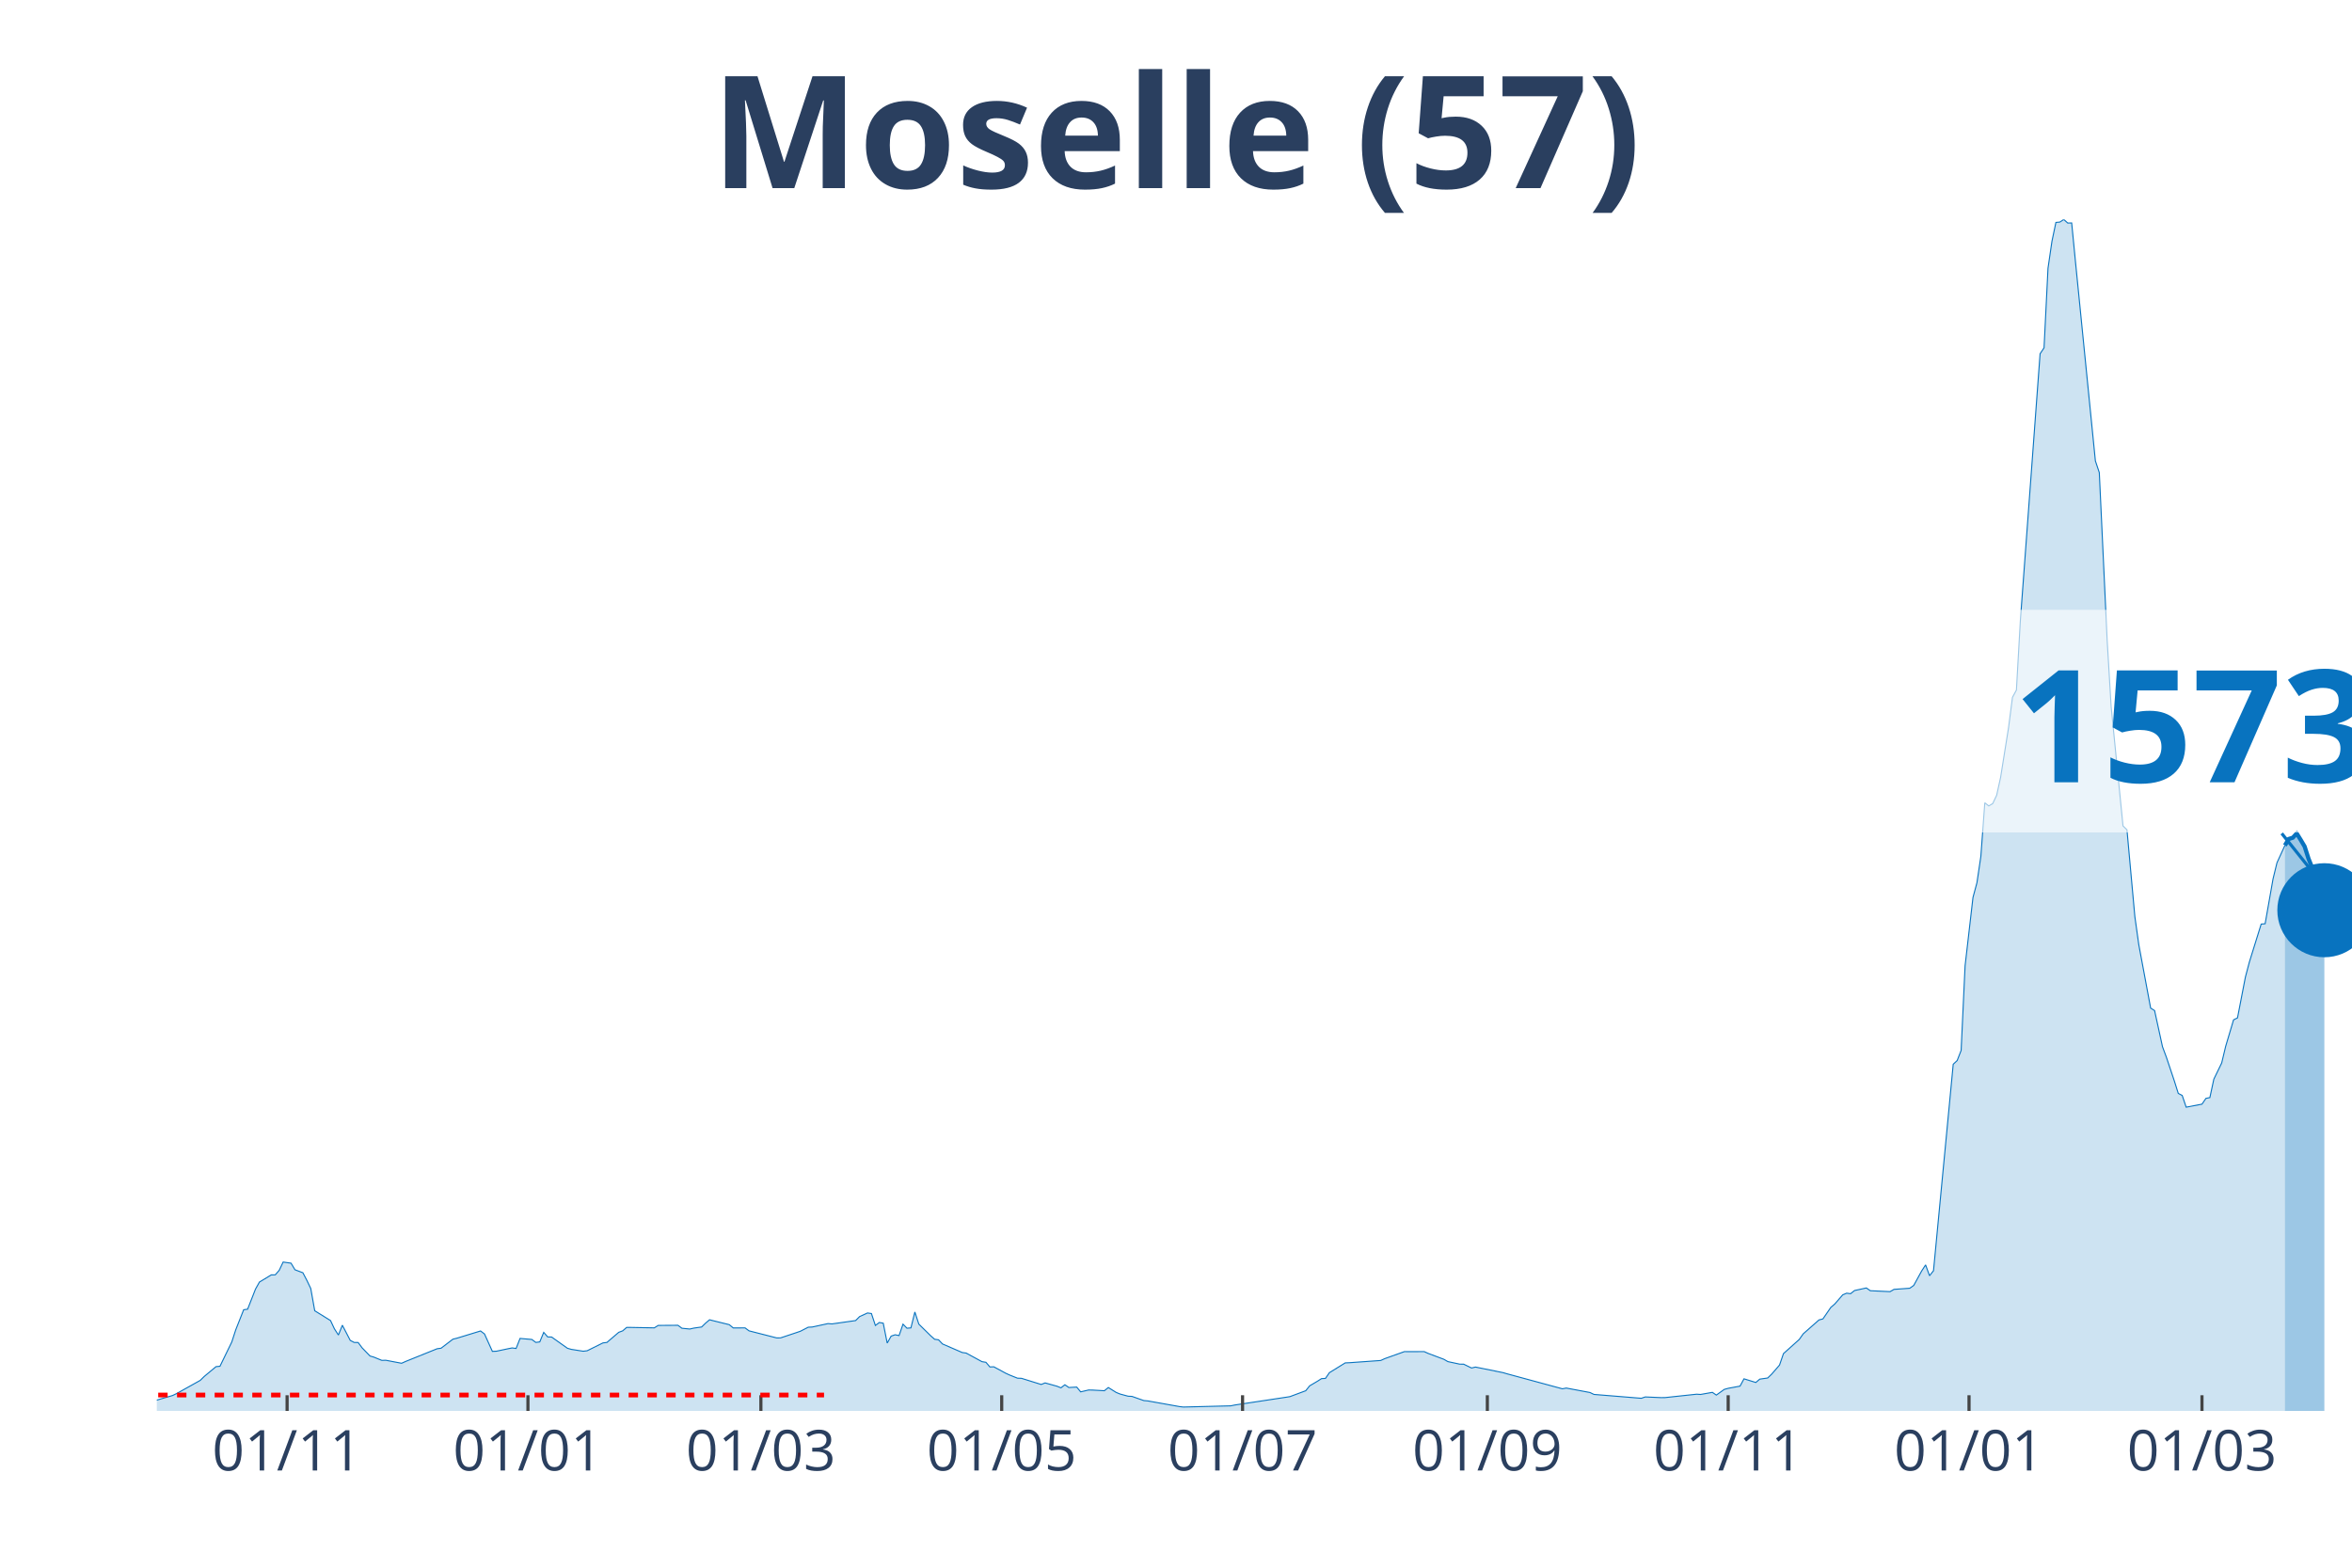
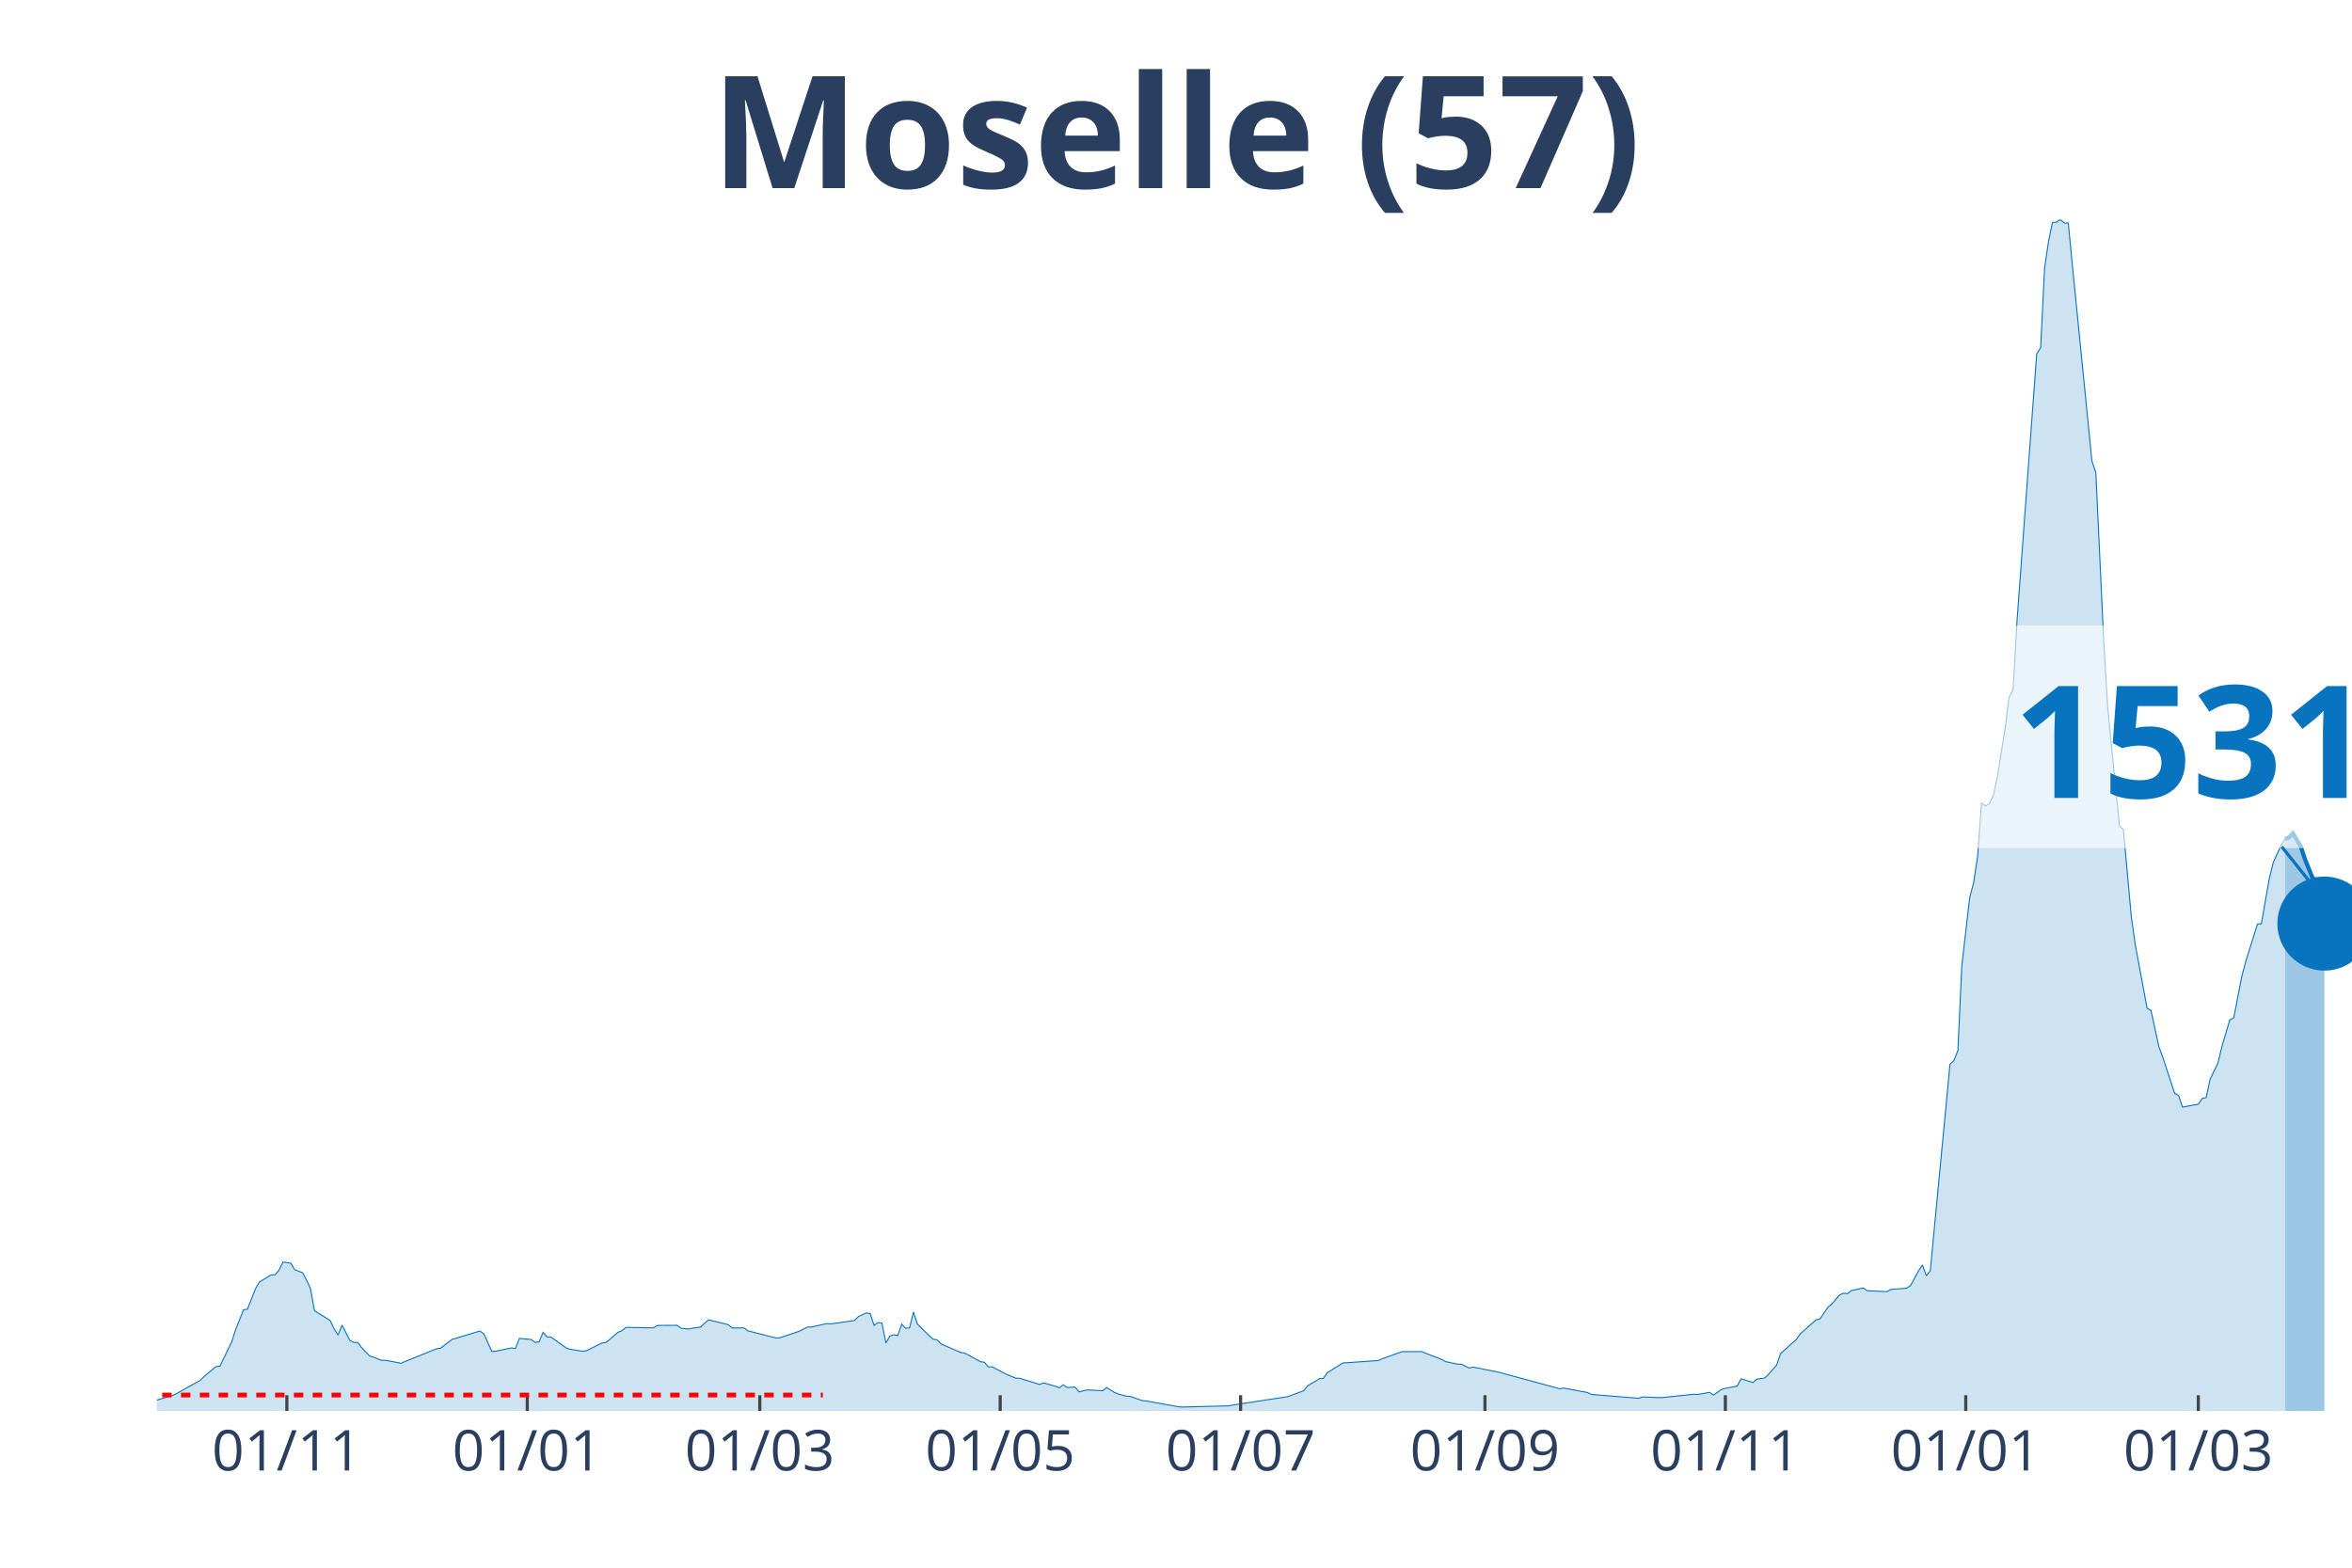
<svg xmlns="http://www.w3.org/2000/svg" class="main-svg" width="1125" height="750" style="" viewBox="0 0 750 500">
  <rect x="0" y="0" width="750" height="500" style="fill: rgb(0, 0, 0); fill-opacity: 0;" />
-   <defs id="defs-2f8391">
+   <defs id="defs-9ec517">
    <g class="clips">
-       <clipPath id="clip2f8391xyplot" class="plotclip">
+       <clipPath id="clip9ec517xyplot" class="plotclip">
        <rect width="700" height="380" />
      </clipPath>
-       <clipPath class="axesclip" id="clip2f8391x">
+       <clipPath class="axesclip" id="clip9ec517x">
        <rect x="50" y="0" width="700" height="500" />
      </clipPath>
-       <clipPath class="axesclip" id="clip2f8391y">
+       <clipPath class="axesclip" id="clip9ec517y">
        <rect x="0" y="70" width="750" height="380" />
      </clipPath>
-       <clipPath class="axesclip" id="clip2f8391xy">
+       <clipPath class="axesclip" id="clip9ec517xy">
        <rect x="50" y="70" width="700" height="380" />
      </clipPath>
    </g>
    <g class="gradients" />
  </defs>
  <g class="bglayer">
    <rect class="bg" x="50" y="70" width="700" height="380" style="fill: rgb(0, 0, 0); fill-opacity: 0; stroke-width: 0;" />
  </g>
  <g class="layer-below">
    <g class="imagelayer" />
    <g class="shapelayer" />
  </g>
  <g class="cartesianlayer">
    <g class="subplot xy">
      <g class="layer-subplot">
        <g class="shapelayer" />
        <g class="imagelayer" />
      </g>
      <g class="gridlayer">
        <g class="x">
-           <path class="xgrid crisp" transform="translate(91.55,0)" d="M0,70v380" style="stroke: rgb(255, 255, 255); stroke-opacity: 1; stroke-width: 1px;" />
-           <path class="xgrid crisp" transform="translate(168.35,0)" d="M0,70v380" style="stroke: rgb(255, 255, 255); stroke-opacity: 1; stroke-width: 1px;" />
-           <path class="xgrid crisp" transform="translate(242.63,0)" d="M0,70v380" style="stroke: rgb(255, 255, 255); stroke-opacity: 1; stroke-width: 1px;" />
-           <path class="xgrid crisp" transform="translate(319.42,0)" d="M0,70v380" style="stroke: rgb(255, 255, 255); stroke-opacity: 1; stroke-width: 1px;" />
-           <path class="xgrid crisp" transform="translate(396.22,0)" d="M0,70v380" style="stroke: rgb(255, 255, 255); stroke-opacity: 1; stroke-width: 1px;" />
-           <path class="xgrid crisp" transform="translate(474.28,0)" d="M0,70v380" style="stroke: rgb(255, 255, 255); stroke-opacity: 1; stroke-width: 1px;" />
-           <path class="xgrid crisp" transform="translate(551.08,0)" d="M0,70v380" style="stroke: rgb(255, 255, 255); stroke-opacity: 1; stroke-width: 1px;" />
-           <path class="xgrid crisp" transform="translate(627.88,0)" d="M0,70v380" style="stroke: rgb(255, 255, 255); stroke-opacity: 1; stroke-width: 1px;" />
-           <path class="xgrid crisp" transform="translate(702.16,0)" d="M0,70v380" style="stroke: rgb(255, 255, 255); stroke-opacity: 1; stroke-width: 1px;" />
+           <path class="xgrid crisp" transform="translate(91.47,0)" d="M0,70v380" style="stroke: rgb(255, 255, 255); stroke-opacity: 1; stroke-width: 1px;" />
+           <path class="xgrid crisp" transform="translate(168.13,0)" d="M0,70v380" style="stroke: rgb(255, 255, 255); stroke-opacity: 1; stroke-width: 1px;" />
+           <path class="xgrid crisp" transform="translate(242.28,0)" d="M0,70v380" style="stroke: rgb(255, 255, 255); stroke-opacity: 1; stroke-width: 1px;" />
+           <path class="xgrid crisp" transform="translate(318.94,0)" d="M0,70v380" style="stroke: rgb(255, 255, 255); stroke-opacity: 1; stroke-width: 1px;" />
+           <path class="xgrid crisp" transform="translate(395.6,0)" d="M0,70v380" style="stroke: rgb(255, 255, 255); stroke-opacity: 1; stroke-width: 1px;" />
+           <path class="xgrid crisp" transform="translate(473.52,0)" d="M0,70v380" style="stroke: rgb(255, 255, 255); stroke-opacity: 1; stroke-width: 1px;" />
+           <path class="xgrid crisp" transform="translate(550.18,0)" d="M0,70v380" style="stroke: rgb(255, 255, 255); stroke-opacity: 1; stroke-width: 1px;" />
+           <path class="xgrid crisp" transform="translate(626.84,0)" d="M0,70v380" style="stroke: rgb(255, 255, 255); stroke-opacity: 1; stroke-width: 1px;" />
+           <path class="xgrid crisp" transform="translate(700.99,0)" d="M0,70v380" style="stroke: rgb(255, 255, 255); stroke-opacity: 1; stroke-width: 1px;" />
        </g>
        <g class="y" />
      </g>
      <g class="zerolinelayer" />
      <path class="xlines-below" />
      <path class="ylines-below" />
      <g class="overlines-below" />
      <g class="xaxislayer-below" />
      <g class="yaxislayer-below" />
      <g class="overaxes-below" />
-       <g class="plot" transform="translate(50, 70)" clip-path="url('#clip2f8391xyplot')">
+       <g class="plot" transform="translate(50, 70)" clip-path="url('#clip9ec517xyplot')">
        <g class="scatterlayer mlayer">
-           <g class="trace scatter tracef20866" style="stroke-miterlimit: 2;">
+           <g class="trace scatter trace9b6289" style="stroke-miterlimit: 2;">
            <g class="fills">
              <g>
-                 <path class="js-fill" d="M678.6,380L-171.22,380L-171.22,377.84L-163.67,378.46L-162.41,378.75L-154.86,379.31L-153.6,379.21L-65.47,378.67L-64.21,378.37L-57.91,378.31L-56.65,378.15L-46.58,377.39L-45.32,377.16L-40.29,376.79L-39.03,377L-26.44,377.11L-25.18,377.04L-13.85,376.52L-12.59,376.78L-1.26,376.81L0,376.56L5.04,375.08L6.29,374.48L13.85,370.26L15.11,369.02L18.88,365.88L20.14,365.76L23.92,357.99L25.18,354.1L27.7,347.73L28.96,347.55L31.47,341.15L32.73,338.9L36.51,336.61L37.77,336.6L39.03,335.16L40.29,332.52L42.81,332.88L44.06,334.98L46.58,335.93L47.84,338.33L49.1,340.97L50.36,348.05L55.4,351.18L56.65,353.84L57.91,355.79L59.17,352.66L61.69,357.51L62.95,358.16L64.21,358.18L65.47,359.88L67.99,362.48L69.24,362.85L71.76,363.88L73.02,363.84L78.06,364.8L79.32,364.23L89.39,360.17L90.65,360L94.42,357.12L95.68,356.81L103.24,354.5L104.5,355.46L107.01,361.01L108.27,360.96L112.05,360.16L113.31,359.91L114.57,360.08L115.83,356.88L119.6,357.21L120.86,358.15L122.12,357.99L123.38,354.95L124.64,356.39L125.9,356.43L130.94,360.01L132.19,360.37L135.97,360.96L137.23,360.81L142.27,358.31L143.53,358.16L147.3,354.93L148.56,354.46L149.82,353.37L151.08,353.37L158.63,353.51L159.89,352.73L166.19,352.69L167.45,353.63L169.96,353.88L171.22,353.59L173.74,353.23L175,352L176.26,350.93L177.52,351.25L182.55,352.49L183.81,353.53L187.59,353.52L188.85,354.46L197.66,356.71L198.92,356.7L203.96,355.02L205.22,354.59L207.73,353.3L208.99,353.24L214.03,352.15L215.29,352.25L222.84,351.18L224.1,349.92L226.62,348.76L227.88,348.94L229.14,352.74L230.4,351.8L231.65,352.02L232.91,358.36L234.17,356.14L235.43,355.71L236.69,355.97L237.95,352.33L239.21,353.62L240.47,353.52L241.73,348.45L242.99,352.31L246.76,356.02L248.02,357.14L249.28,357.32L250.54,358.64L256.83,361.37L258.09,361.55L263.13,364.29L264.39,364.49L265.65,365.97L266.91,365.93L270.68,367.97L271.94,368.55L274.46,369.56L275.72,369.6L282.01,371.56L283.27,371.07L287.05,372.12L288.31,372.63L289.57,371.66L290.83,372.53L293.35,372.4L294.6,373.92L297.12,373.33L298.38,373.35L302.16,373.56L303.42,372.54L305.94,374.11L307.19,374.62L309.71,375.3L310.97,375.37L314.75,376.7L316.01,376.81L326.08,378.61L327.34,378.76L342.45,378.38L343.71,378.12L360.07,375.64L361.33,375.44L366.37,373.56L367.63,371.99L370.14,370.51L371.4,369.7L372.66,369.63L373.92,367.8L378.96,364.68L380.22,364.63L390.29,363.91L391.55,363.33L397.84,361.08L399.1,361.09L404.14,361.08L405.4,361.65L410.43,363.54L411.69,364.27L415.47,365.08L416.73,365.09L419.24,366.31L420.5,366.01L429.32,367.8L430.58,368.17L448.2,372.94L449.46,372.71L457.01,374.13L458.27,374.74L473.38,375.97L474.64,375.54L479.68,375.76L480.94,375.75L491.01,374.67L492.27,374.75L496.04,374.08L497.3,374.95L499.82,373.14L501.08,372.79L504.86,372.09L506.12,369.76L509.89,370.93L511.15,369.86L513.67,369.5L514.93,368.28L517.45,365.38L518.71,361.72L523.74,357.21L525,355.42L530.04,350.98L531.29,350.65L533.81,346.98L535.07,345.9L537.59,342.99L538.85,342.45L540.11,342.61L541.37,341.6L545.14,340.78L546.4,341.66L552.7,341.96L553.96,341.23L558.99,340.87L560.25,339.97L562.77,335.37L564.03,333.43L565.29,336.88L566.55,335.29L572.84,269.43L574.1,268.25L575.36,265.02L576.62,238.04L579.14,216.23L580.4,211.55L581.65,203.15L582.91,186.04L584.17,187.04L585.43,186.29L586.69,183.64L587.95,177.92L590.47,162.15L591.73,152.41L592.99,150.08L594.24,128L600.54,42.82L601.8,40.94L603.06,15.55L604.32,6.96L605.58,0.94L606.83,0.83L608.09,0L609.35,1.13L610.61,1.11L611.87,13.97L618.17,76.99L619.42,80.73L621.94,134.42L623.2,155.43L626.98,193.42L628.24,194.65L630.76,222.35L632.01,231.28L635.79,251.52L637.05,252.31L639.57,263.84L640.83,267.24L643.35,274.77L644.6,278.73L645.86,279.39L647.12,283.12L652.16,282.16L653.42,280.32L654.68,280.06L655.94,274.19L658.45,269.02L659.71,263.73L662.23,255.27L663.49,254.64L666.01,241.62L667.27,236.85L671.04,224.73L672.3,224.62L674.82,210.32L676.08,205.16L678.6,199.64" style="fill: rgb(8, 115, 191); fill-opacity: 0.2; stroke-width: 0;" />
+                 <path class="js-fill" d="M678.64,380L-170.92,380L-170.92,377.84L-163.38,378.46L-162.12,378.75L-154.58,379.31L-153.32,379.21L-65.35,378.67L-64.09,378.37L-57.81,378.31L-56.55,378.15L-46.5,377.39L-45.24,377.16L-40.22,376.79L-38.96,377L-26.39,377.11L-25.13,377.04L-13.82,376.52L-12.57,376.78L-1.26,376.81L0,376.56L5.03,375.08L6.28,374.48L13.82,370.26L15.08,369.02L18.85,365.88L20.11,365.76L23.88,357.99L25.13,354.1L27.65,347.73L28.9,347.55L31.42,341.15L32.68,338.9L36.45,336.61L37.7,336.6L38.96,335.16L40.22,332.52L42.73,332.88L43.99,334.98L46.5,335.93L47.76,338.33L49.01,340.97L50.27,348.05L55.3,351.18L56.55,353.84L57.81,355.79L59.07,352.66L61.58,357.51L62.84,358.16L64.09,358.18L65.35,359.88L67.86,362.48L69.12,362.85L71.63,363.88L72.89,363.84L77.92,364.8L79.17,364.23L89.23,360.17L90.48,360L94.25,357.12L95.51,356.81L103.05,354.5L104.31,355.46L106.82,361.01L108.08,360.96L111.85,360.16L113.11,359.91L114.36,360.08L115.62,356.88L119.39,357.21L120.65,358.15L121.9,357.99L123.16,354.95L124.42,356.39L125.67,356.43L130.7,360.01L131.96,360.37L135.73,360.96L136.98,360.81L142.01,358.31L143.27,358.16L147.04,354.93L148.29,354.46L149.55,353.37L150.81,353.37L158.35,353.51L159.61,352.73L165.89,352.69L167.15,353.63L169.66,353.88L170.92,353.59L173.43,353.23L174.69,352L175.94,350.93L177.2,351.25L182.23,352.49L183.48,353.53L187.25,353.52L188.51,354.46L197.31,356.71L198.56,356.7L203.59,355.02L204.85,354.59L207.36,353.3L208.62,353.24L213.64,352.15L214.9,352.25L222.44,351.18L223.7,349.92L226.21,348.76L227.47,348.94L228.73,352.74L229.98,351.8L231.24,352.02L232.5,358.36L233.75,356.14L235.01,355.71L236.27,355.97L237.52,352.33L238.78,353.62L240.04,353.52L241.29,348.45L242.55,352.31L246.32,356.02L247.58,357.14L248.83,357.32L250.09,358.64L256.37,361.37L257.63,361.55L262.66,364.29L263.91,364.49L265.17,365.97L266.43,365.93L270.2,367.97L271.45,368.55L273.97,369.56L275.22,369.6L281.51,371.56L282.76,371.07L286.54,372.12L287.79,372.63L289.05,371.66L290.31,372.53L292.82,372.4L294.08,373.92L296.59,373.33L297.85,373.35L301.62,373.56L302.87,372.54L305.39,374.11L306.64,374.62L309.16,375.3L310.41,375.37L314.18,376.7L315.44,376.81L325.49,378.61L326.75,378.76L341.83,378.38L343.09,378.12L359.43,375.64L360.68,375.44L365.71,373.56L366.97,371.99L369.48,370.51L370.74,369.7L371.99,369.63L373.25,367.8L378.28,364.68L379.53,364.63L389.59,363.91L390.84,363.33L397.13,361.08L398.38,361.09L403.41,361.08L404.67,361.65L409.69,363.54L410.95,364.27L414.72,365.08L415.98,365.09L418.49,366.31L419.75,366.01L428.55,367.8L429.8,368.17L447.4,372.94L448.65,372.71L456.19,374.13L457.45,374.74L472.53,375.97L473.79,375.54L478.82,375.76L480.07,375.75L490.13,374.67L491.38,374.75L495.15,374.08L496.41,374.95L498.92,373.14L500.18,372.79L503.95,372.09L505.21,369.76L508.98,370.93L510.23,369.86L512.75,369.5L514,368.28L516.52,365.38L517.77,361.72L522.8,357.21L524.06,355.42L529.08,350.98L530.34,350.65L532.85,346.98L534.11,345.9L536.62,342.99L537.88,342.45L539.14,342.61L540.39,341.6L544.17,340.78L545.42,341.66L551.71,341.96L552.96,341.23L557.99,340.87L559.25,339.97L561.76,335.37L563.02,333.43L564.27,336.88L565.53,335.29L571.81,269.43L573.07,268.25L574.33,265.02L575.58,238.04L578.1,216.23L579.35,211.55L580.61,203.15L581.87,186.04L583.12,187.04L584.38,186.29L585.64,183.64L586.89,177.92L589.41,162.15L590.66,152.41L591.92,150.08L593.18,128L599.46,42.82L600.72,40.94L601.97,15.55L603.23,6.96L604.49,0.94L605.75,0.83L607,0L608.26,1.13L609.52,1.11L610.77,13.97L617.06,76.99L618.31,80.73L620.83,134.42L622.08,155.43L625.85,193.42L627.11,194.65L629.62,222.35L630.88,231.28L634.65,251.52L635.91,252.31L638.42,263.84L639.68,267.24L643.45,278.73L644.7,279.39L645.96,283.12L647.22,282.86L650.99,282.16L652.24,280.32L653.5,280.06L654.76,274.19L657.27,269.02L658.53,263.73L661.04,255.27L662.3,254.64L664.81,241.62L666.07,236.85L669.84,224.72L671.1,224.61L673.61,210.31L674.87,205.14L677.38,199.61L678.64,197.54" style="fill: rgb(8, 115, 191); fill-opacity: 0.2; stroke-width: 0;" />
              </g>
            </g>
            <g class="errorbars" />
            <g class="lines">
-               <path class="js-line" d="M-171.22,377.84L-163.67,378.46L-162.41,378.75L-154.86,379.31L-153.6,379.21L-65.47,378.67L-64.21,378.37L-57.91,378.31L-56.65,378.15L-46.58,377.39L-45.32,377.16L-40.29,376.79L-39.03,377L-26.44,377.11L-25.18,377.04L-13.85,376.52L-12.59,376.78L-1.26,376.81L0,376.56L5.04,375.08L6.29,374.48L13.85,370.26L15.11,369.02L18.88,365.88L20.14,365.76L23.92,357.99L25.18,354.1L27.7,347.73L28.96,347.55L31.47,341.15L32.73,338.9L36.51,336.61L37.77,336.6L39.03,335.16L40.29,332.52L42.81,332.88L44.06,334.98L46.58,335.93L47.84,338.33L49.1,340.97L50.36,348.05L55.4,351.18L56.65,353.84L57.91,355.79L59.17,352.66L61.69,357.51L62.95,358.16L64.21,358.18L65.47,359.88L67.99,362.48L69.24,362.85L71.76,363.88L73.02,363.84L78.06,364.8L79.32,364.23L89.39,360.17L90.65,360L94.42,357.12L95.68,356.81L103.24,354.5L104.5,355.46L107.01,361.01L108.27,360.96L112.05,360.16L113.31,359.91L114.57,360.08L115.83,356.88L119.6,357.21L120.86,358.15L122.12,357.99L123.38,354.95L124.64,356.39L125.9,356.43L130.94,360.01L132.19,360.37L135.97,360.96L137.23,360.81L142.27,358.31L143.53,358.16L147.3,354.93L148.56,354.46L149.82,353.37L151.08,353.37L158.63,353.51L159.89,352.73L166.19,352.69L167.45,353.63L169.96,353.88L171.22,353.59L173.74,353.23L175,352L176.26,350.93L177.52,351.25L182.55,352.49L183.81,353.53L187.59,353.52L188.85,354.46L197.66,356.71L198.92,356.7L203.96,355.02L205.22,354.59L207.73,353.3L208.99,353.24L214.03,352.15L215.29,352.25L222.84,351.18L224.1,349.92L226.62,348.76L227.88,348.94L229.14,352.74L230.4,351.8L231.65,352.02L232.91,358.36L234.17,356.14L235.43,355.71L236.69,355.97L237.95,352.33L239.21,353.62L240.47,353.52L241.73,348.45L242.99,352.31L246.76,356.02L248.02,357.14L249.28,357.32L250.54,358.64L256.83,361.37L258.09,361.55L263.13,364.29L264.39,364.49L265.65,365.97L266.91,365.93L270.68,367.97L271.94,368.55L274.46,369.56L275.72,369.6L282.01,371.56L283.27,371.07L287.05,372.12L288.31,372.63L289.57,371.66L290.83,372.53L293.35,372.4L294.6,373.92L297.12,373.33L298.38,373.35L302.16,373.56L303.42,372.54L305.94,374.11L307.19,374.62L309.71,375.3L310.97,375.37L314.75,376.7L316.01,376.81L326.08,378.61L327.34,378.76L342.45,378.38L343.71,378.12L360.07,375.64L361.33,375.44L366.37,373.56L367.63,371.99L370.14,370.51L371.4,369.7L372.66,369.63L373.92,367.8L378.96,364.68L380.22,364.63L390.29,363.91L391.55,363.33L397.84,361.08L399.1,361.09L404.14,361.08L405.4,361.65L410.43,363.54L411.69,364.27L415.47,365.08L416.73,365.09L419.24,366.31L420.5,366.01L429.32,367.8L430.58,368.17L448.2,372.94L449.46,372.71L457.01,374.13L458.27,374.74L473.38,375.97L474.64,375.54L479.68,375.76L480.94,375.75L491.01,374.67L492.27,374.75L496.04,374.08L497.3,374.95L499.82,373.14L501.08,372.79L504.86,372.09L506.12,369.76L509.89,370.93L511.15,369.86L513.67,369.5L514.93,368.28L517.45,365.38L518.71,361.72L523.74,357.21L525,355.42L530.04,350.98L531.29,350.65L533.81,346.98L535.07,345.9L537.59,342.99L538.85,342.45L540.11,342.61L541.37,341.6L545.14,340.78L546.4,341.66L552.7,341.96L553.96,341.23L558.99,340.87L560.25,339.97L562.77,335.37L564.03,333.43L565.29,336.88L566.55,335.29L572.84,269.43L574.1,268.25L575.36,265.02L576.62,238.04L579.14,216.23L580.4,211.55L581.65,203.15L582.91,186.04L584.17,187.04L585.43,186.29L586.69,183.64L587.95,177.92L590.47,162.15L591.73,152.41L592.99,150.08L594.24,128L600.54,42.82L601.8,40.94L603.06,15.55L604.32,6.96L605.58,0.94L606.83,0.83L608.09,0L609.35,1.13L610.61,1.11L611.87,13.97L618.17,76.99L619.42,80.73L621.94,134.42L623.2,155.43L626.98,193.42L628.24,194.65L630.76,222.35L632.01,231.28L635.79,251.52L637.05,252.31L639.57,263.84L640.83,267.24L643.35,274.77L644.6,278.73L645.86,279.39L647.12,283.12L652.16,282.16L653.42,280.32L654.68,280.06L655.94,274.19L658.45,269.02L659.71,263.73L662.23,255.27L663.49,254.64L666.01,241.62L667.27,236.85L671.04,224.73L672.3,224.62L674.82,210.32L676.08,205.16L678.6,199.64" style="vector-effect: non-scaling-stroke; fill: none; stroke: rgb(8, 115, 191); stroke-opacity: 1; stroke-width: 0.5px; opacity: 1;" />
+               <path class="js-line" d="M-170.92,377.84L-163.38,378.46L-162.12,378.75L-154.58,379.31L-153.32,379.21L-65.35,378.67L-64.09,378.37L-57.81,378.31L-56.55,378.15L-46.5,377.39L-45.24,377.16L-40.22,376.79L-38.96,377L-26.39,377.11L-25.13,377.04L-13.82,376.52L-12.57,376.78L-1.26,376.81L0,376.56L5.03,375.08L6.28,374.48L13.82,370.26L15.08,369.02L18.85,365.88L20.11,365.76L23.88,357.99L25.13,354.1L27.65,347.73L28.9,347.55L31.42,341.15L32.68,338.9L36.45,336.61L37.7,336.6L38.96,335.16L40.22,332.52L42.73,332.88L43.99,334.98L46.5,335.93L47.76,338.33L49.01,340.97L50.27,348.05L55.3,351.18L56.55,353.84L57.81,355.79L59.07,352.66L61.58,357.51L62.84,358.16L64.09,358.18L65.35,359.88L67.86,362.48L69.12,362.85L71.63,363.88L72.89,363.84L77.92,364.8L79.17,364.23L89.23,360.17L90.48,360L94.25,357.12L95.51,356.81L103.05,354.5L104.31,355.46L106.82,361.01L108.08,360.96L111.85,360.16L113.11,359.91L114.36,360.08L115.62,356.88L119.39,357.21L120.65,358.15L121.9,357.99L123.16,354.95L124.42,356.39L125.67,356.43L130.7,360.01L131.96,360.37L135.73,360.96L136.98,360.81L142.01,358.31L143.27,358.16L147.04,354.93L148.29,354.46L149.55,353.37L150.81,353.37L158.35,353.51L159.61,352.73L165.89,352.69L167.15,353.63L169.66,353.88L170.92,353.59L173.43,353.23L174.69,352L175.94,350.93L177.2,351.25L182.23,352.49L183.48,353.53L187.25,353.52L188.51,354.46L197.31,356.71L198.56,356.7L203.59,355.02L204.85,354.59L207.36,353.3L208.62,353.24L213.64,352.15L214.9,352.25L222.44,351.18L223.7,349.92L226.21,348.76L227.47,348.94L228.73,352.74L229.98,351.8L231.24,352.02L232.5,358.36L233.75,356.14L235.01,355.71L236.27,355.97L237.52,352.33L238.78,353.62L240.04,353.52L241.29,348.45L242.55,352.31L246.32,356.02L247.58,357.14L248.83,357.32L250.09,358.64L256.37,361.37L257.63,361.55L262.66,364.29L263.91,364.49L265.17,365.97L266.43,365.93L270.2,367.97L271.45,368.55L273.97,369.56L275.22,369.6L281.51,371.56L282.76,371.07L286.54,372.12L287.79,372.63L289.05,371.66L290.31,372.53L292.82,372.4L294.08,373.92L296.59,373.33L297.85,373.35L301.62,373.56L302.87,372.54L305.39,374.11L306.64,374.62L309.16,375.3L310.41,375.37L314.18,376.7L315.44,376.81L325.49,378.61L326.75,378.76L341.83,378.38L343.09,378.12L359.43,375.64L360.68,375.44L365.71,373.56L366.97,371.99L369.48,370.51L370.74,369.7L371.99,369.63L373.25,367.8L378.28,364.68L379.53,364.63L389.59,363.91L390.84,363.33L397.13,361.08L398.38,361.09L403.41,361.08L404.67,361.65L409.69,363.54L410.95,364.27L414.72,365.08L415.98,365.09L418.49,366.31L419.75,366.01L428.55,367.8L429.8,368.17L447.4,372.94L448.65,372.71L456.19,374.13L457.45,374.74L472.53,375.97L473.79,375.54L478.82,375.76L480.07,375.75L490.13,374.67L491.38,374.75L495.15,374.08L496.41,374.95L498.92,373.14L500.18,372.79L503.95,372.09L505.21,369.76L508.98,370.93L510.23,369.86L512.75,369.5L514,368.28L516.52,365.38L517.77,361.72L522.8,357.21L524.06,355.42L529.08,350.98L530.34,350.65L532.85,346.98L534.11,345.9L536.62,342.99L537.88,342.45L539.14,342.61L540.39,341.6L544.17,340.78L545.42,341.66L551.71,341.96L552.96,341.23L557.99,340.87L559.25,339.97L561.76,335.37L563.02,333.43L564.27,336.88L565.53,335.29L571.81,269.43L573.07,268.25L574.33,265.02L575.58,238.04L578.1,216.23L579.35,211.55L580.61,203.15L581.87,186.04L583.12,187.04L584.38,186.29L585.64,183.64L586.89,177.92L589.41,162.15L590.66,152.41L591.92,150.08L593.18,128L599.46,42.82L600.72,40.94L601.97,15.55L603.23,6.96L604.49,0.94L605.75,0.83L607,0L608.26,1.13L609.52,1.11L610.77,13.97L617.06,76.99L618.31,80.73L620.83,134.42L622.08,155.43L625.85,193.42L627.11,194.65L629.62,222.35L630.88,231.28L634.65,251.52L635.91,252.31L638.42,263.84L639.68,267.24L643.45,278.73L644.7,279.39L645.96,283.12L647.22,282.86L650.99,282.16L652.24,280.32L653.5,280.06L654.76,274.19L657.27,269.02L658.53,263.73L661.04,255.27L662.3,254.64L664.81,241.62L666.07,236.85L669.84,224.72L671.1,224.61L673.61,210.31L674.87,205.14L677.38,199.61L678.64,197.54" style="vector-effect: non-scaling-stroke; fill: none; stroke: rgb(8, 115, 191); stroke-opacity: 1; stroke-width: 0.5px; opacity: 1;" />
            </g>
            <g class="points" />
            <g class="text" />
          </g>
-           <g class="trace scatter trace1b4380" style="stroke-miterlimit: 2;">
+           <g class="trace scatter trace725d81" style="stroke-miterlimit: 2;">
            <g class="fills">
              <g>
-                 <path class="js-fill" d="M691.19,380L678.6,380L678.6,199.64L679.86,197.57L681.12,197.18L682.37,195.82L683.63,197.85L684.89,199.97L686.15,203.9L688.67,210.1L689.93,210.77L691.19,220.31" style="fill: rgb(8, 115, 191); fill-opacity: 0.4; stroke-width: 0;" />
+                 <path class="js-fill" d="M691.2,380L678.64,380L678.64,197.54L679.89,197.15L681.15,195.8L683.66,199.9L684.92,203.85L687.43,210.04L688.69,210.72L691.2,224.57" style="fill: rgb(8, 115, 191); fill-opacity: 0.4; stroke-width: 0;" />
              </g>
            </g>
            <g class="errorbars" />
            <g class="lines">
-               <path class="js-line" d="M678.6,199.64L679.86,197.57L681.12,197.18L682.37,195.82L683.63,197.85L684.89,199.97L686.15,203.9L688.67,210.1L689.93,210.77L691.19,220.31" style="vector-effect: non-scaling-stroke; fill: none; stroke: rgb(8, 115, 191); stroke-opacity: 1; stroke-width: 2px; opacity: 1;" />
+               <path class="js-line" d="M678.64,197.54L679.89,197.15L681.15,195.8L683.66,199.9L684.92,203.85L687.43,210.04L688.69,210.72L691.2,224.57" style="vector-effect: non-scaling-stroke; fill: none; stroke: rgb(8, 115, 191); stroke-opacity: 1; stroke-width: 2px; opacity: 1;" />
            </g>
            <g class="points" />
            <g class="text" />
          </g>
-           <g class="trace scatter tracefc9107" style="stroke-miterlimit: 2; opacity: 1;">
+           <g class="trace scatter trace279b48" style="stroke-miterlimit: 2; opacity: 1;">
            <g class="fills" />
            <g class="errorbars" />
            <g class="lines" />
            <g class="points">
-               <path class="point" transform="translate(691.19,220.31)" d="M15,0A15,15 0 1,1 0,-15A15,15 0 0,1 15,0Z" style="opacity: 1; stroke-width: 0px; fill: rgb(8, 115, 191); fill-opacity: 1;" />
+               <path class="point" transform="translate(691.2,224.57)" d="M15,0A15,15 0 1,1 0,-15A15,15 0 0,1 15,0Z" style="opacity: 1; stroke-width: 0px; fill: rgb(8, 115, 191); fill-opacity: 1;" />
            </g>
            <g class="text" />
          </g>
        </g>
      </g>
      <g class="overplot" />
      <path class="xlines-above crisp" style="fill: none; stroke-width: 1px; stroke: rgb(0, 0, 0); stroke-opacity: 0;" d="" />
      <path class="ylines-above crisp" style="fill: none;" d="M0,0" />
      <g class="overlines-above" />
      <g class="xaxislayer-above">
-         <path class="xtick ticks crisp" d="M0,450v-5" transform="translate(91.55,0)" style="stroke: rgb(68, 68, 68); stroke-opacity: 1; stroke-width: 1px;" />
-         <path class="xtick ticks crisp" d="M0,450v-5" transform="translate(168.35,0)" style="stroke: rgb(68, 68, 68); stroke-opacity: 1; stroke-width: 1px;" />
-         <path class="xtick ticks crisp" d="M0,450v-5" transform="translate(242.63,0)" style="stroke: rgb(68, 68, 68); stroke-opacity: 1; stroke-width: 1px;" />
-         <path class="xtick ticks crisp" d="M0,450v-5" transform="translate(319.42,0)" style="stroke: rgb(68, 68, 68); stroke-opacity: 1; stroke-width: 1px;" />
-         <path class="xtick ticks crisp" d="M0,450v-5" transform="translate(396.22,0)" style="stroke: rgb(68, 68, 68); stroke-opacity: 1; stroke-width: 1px;" />
-         <path class="xtick ticks crisp" d="M0,450v-5" transform="translate(474.28,0)" style="stroke: rgb(68, 68, 68); stroke-opacity: 1; stroke-width: 1px;" />
-         <path class="xtick ticks crisp" d="M0,450v-5" transform="translate(551.08,0)" style="stroke: rgb(68, 68, 68); stroke-opacity: 1; stroke-width: 1px;" />
-         <path class="xtick ticks crisp" d="M0,450v-5" transform="translate(627.88,0)" style="stroke: rgb(68, 68, 68); stroke-opacity: 1; stroke-width: 1px;" />
-         <path class="xtick ticks crisp" d="M0,450v-5" transform="translate(702.16,0)" style="stroke: rgb(68, 68, 68); stroke-opacity: 1; stroke-width: 1px;" />
+         <path class="xtick ticks crisp" d="M0,450v-5" transform="translate(91.47,0)" style="stroke: rgb(68, 68, 68); stroke-opacity: 1; stroke-width: 1px;" />
+         <path class="xtick ticks crisp" d="M0,450v-5" transform="translate(168.13,0)" style="stroke: rgb(68, 68, 68); stroke-opacity: 1; stroke-width: 1px;" />
+         <path class="xtick ticks crisp" d="M0,450v-5" transform="translate(242.28,0)" style="stroke: rgb(68, 68, 68); stroke-opacity: 1; stroke-width: 1px;" />
+         <path class="xtick ticks crisp" d="M0,450v-5" transform="translate(318.94,0)" style="stroke: rgb(68, 68, 68); stroke-opacity: 1; stroke-width: 1px;" />
+         <path class="xtick ticks crisp" d="M0,450v-5" transform="translate(395.6,0)" style="stroke: rgb(68, 68, 68); stroke-opacity: 1; stroke-width: 1px;" />
+         <path class="xtick ticks crisp" d="M0,450v-5" transform="translate(473.52,0)" style="stroke: rgb(68, 68, 68); stroke-opacity: 1; stroke-width: 1px;" />
+         <path class="xtick ticks crisp" d="M0,450v-5" transform="translate(550.18,0)" style="stroke: rgb(68, 68, 68); stroke-opacity: 1; stroke-width: 1px;" />
+         <path class="xtick ticks crisp" d="M0,450v-5" transform="translate(626.84,0)" style="stroke: rgb(68, 68, 68); stroke-opacity: 1; stroke-width: 1px;" />
+         <path class="xtick ticks crisp" d="M0,450v-5" transform="translate(700.99,0)" style="stroke: rgb(68, 68, 68); stroke-opacity: 1; stroke-width: 1px;" />
        <g class="xtick">
-           <text text-anchor="middle" x="0" y="469" transform="translate(91.55,0)" style="font-family: 'Open Sans', verdana, arial, sans-serif; font-size: 18px; fill: rgb(42, 63, 95); fill-opacity: 1; white-space: pre;">01/11</text>
+           <text text-anchor="middle" x="0" y="469" transform="translate(91.47,0)" style="font-family: 'Open Sans', verdana, arial, sans-serif; font-size: 18px; fill: rgb(42, 63, 95); fill-opacity: 1; white-space: pre;">01/11</text>
        </g>
        <g class="xtick">
-           <text text-anchor="middle" x="0" y="469" transform="translate(168.35,0)" style="font-family: 'Open Sans', verdana, arial, sans-serif; font-size: 18px; fill: rgb(42, 63, 95); fill-opacity: 1; white-space: pre;">01/01</text>
+           <text text-anchor="middle" x="0" y="469" transform="translate(168.13,0)" style="font-family: 'Open Sans', verdana, arial, sans-serif; font-size: 18px; fill: rgb(42, 63, 95); fill-opacity: 1; white-space: pre;">01/01</text>
        </g>
        <g class="xtick">
-           <text text-anchor="middle" x="0" y="469" transform="translate(242.63,0)" style="font-family: 'Open Sans', verdana, arial, sans-serif; font-size: 18px; fill: rgb(42, 63, 95); fill-opacity: 1; white-space: pre;">01/03</text>
+           <text text-anchor="middle" x="0" y="469" transform="translate(242.28,0)" style="font-family: 'Open Sans', verdana, arial, sans-serif; font-size: 18px; fill: rgb(42, 63, 95); fill-opacity: 1; white-space: pre;">01/03</text>
        </g>
        <g class="xtick">
-           <text text-anchor="middle" x="0" y="469" transform="translate(319.42,0)" style="font-family: 'Open Sans', verdana, arial, sans-serif; font-size: 18px; fill: rgb(42, 63, 95); fill-opacity: 1; white-space: pre;">01/05</text>
+           <text text-anchor="middle" x="0" y="469" transform="translate(318.94,0)" style="font-family: 'Open Sans', verdana, arial, sans-serif; font-size: 18px; fill: rgb(42, 63, 95); fill-opacity: 1; white-space: pre;">01/05</text>
        </g>
        <g class="xtick">
-           <text text-anchor="middle" x="0" y="469" transform="translate(396.22,0)" style="font-family: 'Open Sans', verdana, arial, sans-serif; font-size: 18px; fill: rgb(42, 63, 95); fill-opacity: 1; white-space: pre;">01/07</text>
+           <text text-anchor="middle" x="0" y="469" transform="translate(395.6,0)" style="font-family: 'Open Sans', verdana, arial, sans-serif; font-size: 18px; fill: rgb(42, 63, 95); fill-opacity: 1; white-space: pre;">01/07</text>
        </g>
        <g class="xtick">
-           <text text-anchor="middle" x="0" y="469" transform="translate(474.28,0)" style="font-family: 'Open Sans', verdana, arial, sans-serif; font-size: 18px; fill: rgb(42, 63, 95); fill-opacity: 1; white-space: pre;">01/09</text>
+           <text text-anchor="middle" x="0" y="469" transform="translate(473.52,0)" style="font-family: 'Open Sans', verdana, arial, sans-serif; font-size: 18px; fill: rgb(42, 63, 95); fill-opacity: 1; white-space: pre;">01/09</text>
        </g>
        <g class="xtick">
-           <text text-anchor="middle" x="0" y="469" transform="translate(551.08,0)" style="font-family: 'Open Sans', verdana, arial, sans-serif; font-size: 18px; fill: rgb(42, 63, 95); fill-opacity: 1; white-space: pre;">01/11</text>
+           <text text-anchor="middle" x="0" y="469" transform="translate(550.18,0)" style="font-family: 'Open Sans', verdana, arial, sans-serif; font-size: 18px; fill: rgb(42, 63, 95); fill-opacity: 1; white-space: pre;">01/11</text>
        </g>
        <g class="xtick">
-           <text text-anchor="middle" x="0" y="469" transform="translate(627.88,0)" style="font-family: 'Open Sans', verdana, arial, sans-serif; font-size: 18px; fill: rgb(42, 63, 95); fill-opacity: 1; white-space: pre;">01/01</text>
+           <text text-anchor="middle" x="0" y="469" transform="translate(626.84,0)" style="font-family: 'Open Sans', verdana, arial, sans-serif; font-size: 18px; fill: rgb(42, 63, 95); fill-opacity: 1; white-space: pre;">01/01</text>
        </g>
        <g class="xtick">
-           <text text-anchor="middle" x="0" y="469" transform="translate(702.16,0)" style="font-family: 'Open Sans', verdana, arial, sans-serif; font-size: 18px; fill: rgb(42, 63, 95); fill-opacity: 1; white-space: pre;">01/03</text>
+           <text text-anchor="middle" x="0" y="469" transform="translate(700.99,0)" style="font-family: 'Open Sans', verdana, arial, sans-serif; font-size: 18px; fill: rgb(42, 63, 95); fill-opacity: 1; white-space: pre;">01/03</text>
        </g>
      </g>
      <g class="yaxislayer-above" />
      <g class="overaxes-above" />
    </g>
  </g>
  <g class="polarlayer" />
  <g class="ternarylayer" />
  <g class="geolayer" />
  <g class="funnelarealayer" />
  <g class="pielayer" />
  <g class="treemaplayer" />
  <g class="sunburstlayer" />
  <g class="glimages" />
-   <defs id="topdefs-2f8391">
+   <defs id="topdefs-9ec517">
    <g class="clips" />
  </defs>
  <g class="layer-above">
    <g class="imagelayer" />
    <g class="shapelayer">
-       <path data-index="0" fill-rule="evenodd" d="M-657.55,444.93L262.77,444.93" clip-path="url('#clip2f8391xy')" style="opacity: 1; stroke: rgb(255, 0, 0); stroke-opacity: 1; fill: rgb(0, 0, 0); fill-opacity: 0; stroke-dasharray: 3px, 3px; stroke-width: 1.5px;" />
+       <path data-index="0" fill-rule="evenodd" d="M-656.28,444.93L262.39,444.93" clip-path="url('#clip9ec517xy')" style="opacity: 1; stroke: rgb(255, 0, 0); stroke-opacity: 1; fill: rgb(0, 0, 0); fill-opacity: 0; stroke-dasharray: 3px, 3px; stroke-width: 1.5px;" />
    </g>
  </g>
  <g class="infolayer">
    <g class="g-gtitle">
      <text class="gtitle" x="375" y="25" text-anchor="middle" dy="0.7em" style="font-family: 'Open Sans', verdana, arial, sans-serif; font-size: 50px; fill: rgb(42, 63, 95); opacity: 1; font-weight: normal; white-space: pre;">
        <tspan style="font-weight:bold">Moselle (57)</tspan>
      </text>
    </g>
    <g class="g-xtitle" />
    <g class="annotation" data-index="0" style="opacity: 1;">
-       <g class="annotation-text-g" transform="rotate(0,699.19,230.31)">
-         <g class="cursor-pointer" transform="translate(627, 194)">
+       <g class="annotation-text-g" transform="rotate(0,699.2,234.57)">
+         <g class="cursor-pointer" transform="translate(627, 199)">
          <rect class="bg" x="0.5" y="0.5" width="143" height="71" style="stroke-width: 1px; stroke: rgb(0, 0, 0); stroke-opacity: 0; fill: rgb(255, 255, 255); fill-opacity: 0.6;" />
          <text class="annotation-text" text-anchor="middle" x="72.078" y="55.5" style="font-family: 'Open Sans', verdana, arial, sans-serif; font-size: 50px; fill: rgb(8, 115, 191); fill-opacity: 1; white-space: pre;">
-             <tspan style="font-weight:bold">1573 </tspan>
+             <tspan style="font-weight:bold">1531 </tspan>
          </text>
        </g>
      </g>
      <g class="annotation-arrow-g" style="opacity: 1;">
-         <path d="M727.59,265.81L739.19,280.31" style="stroke-width: 1px; stroke: rgb(8, 115, 191); stroke-opacity: 1; stroke-dasharray: 0px, 0px, 18.569px, 18.569px;" />
+         <path d="M727.6,270.07L739.2,284.57" style="stroke-width: 1px; stroke: rgb(8, 115, 191); stroke-opacity: 1; stroke-dasharray: 0px, 0px, 18.569px, 18.569px;" />
      </g>
    </g>
  </g>
</svg>
